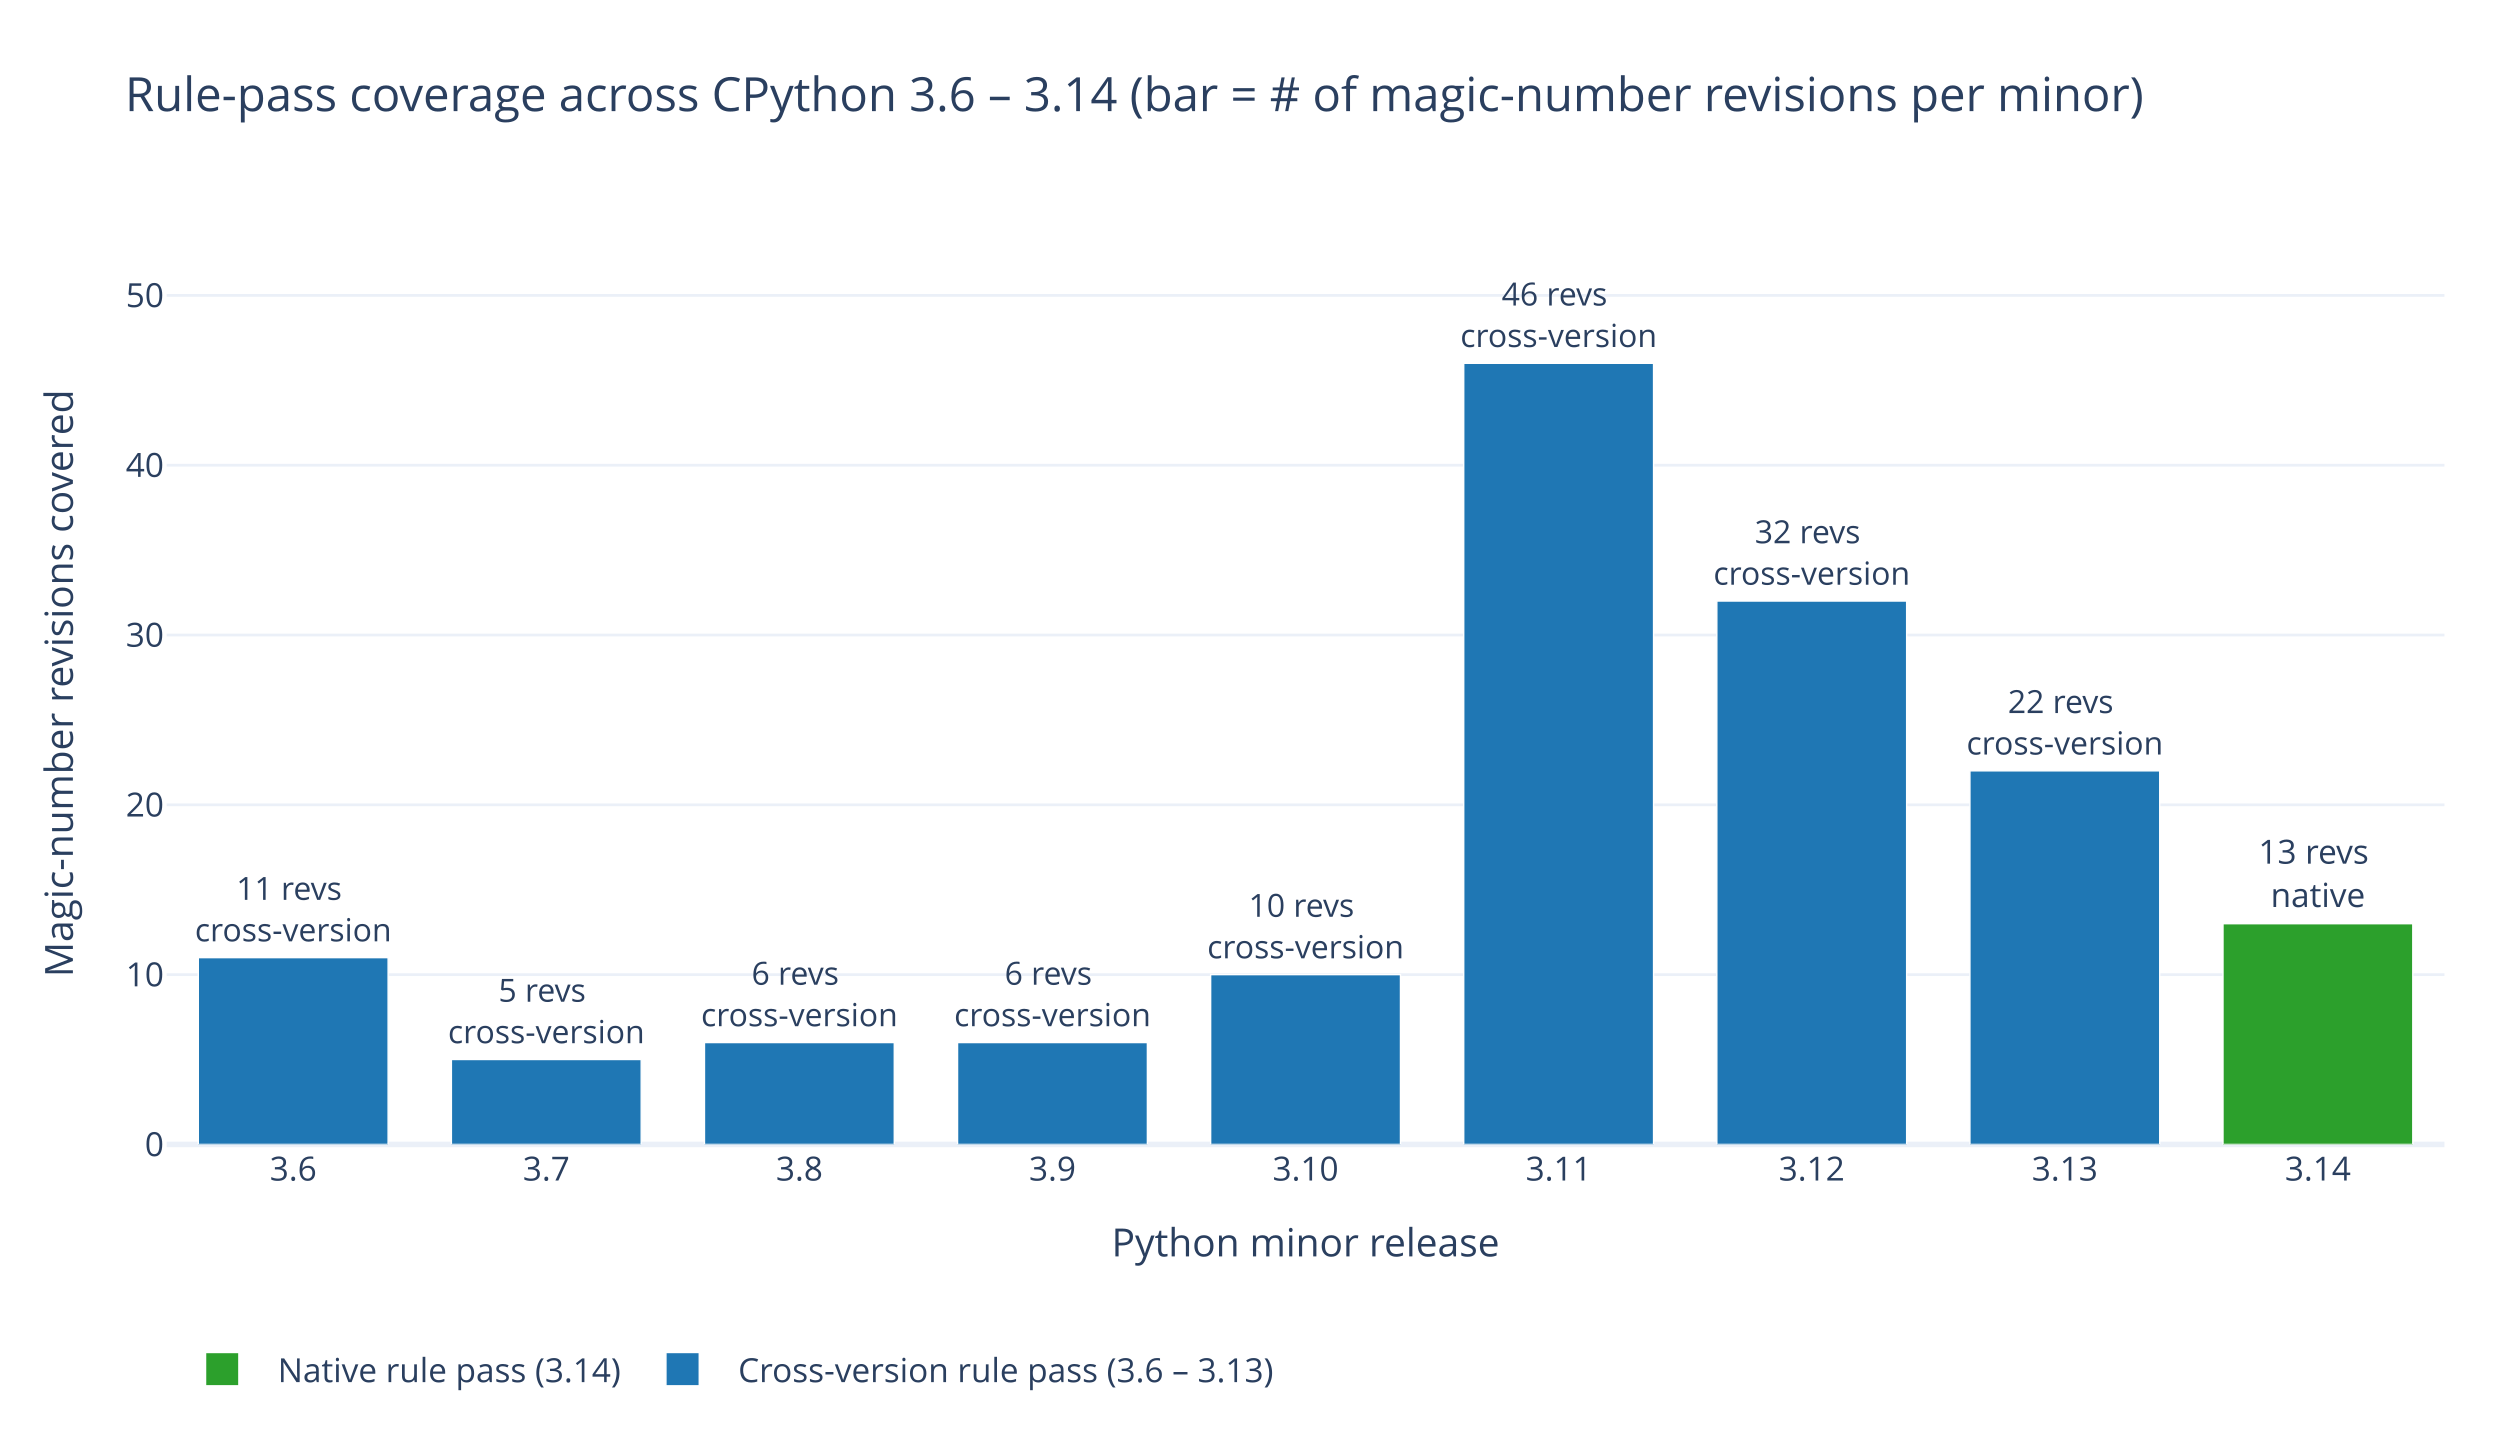
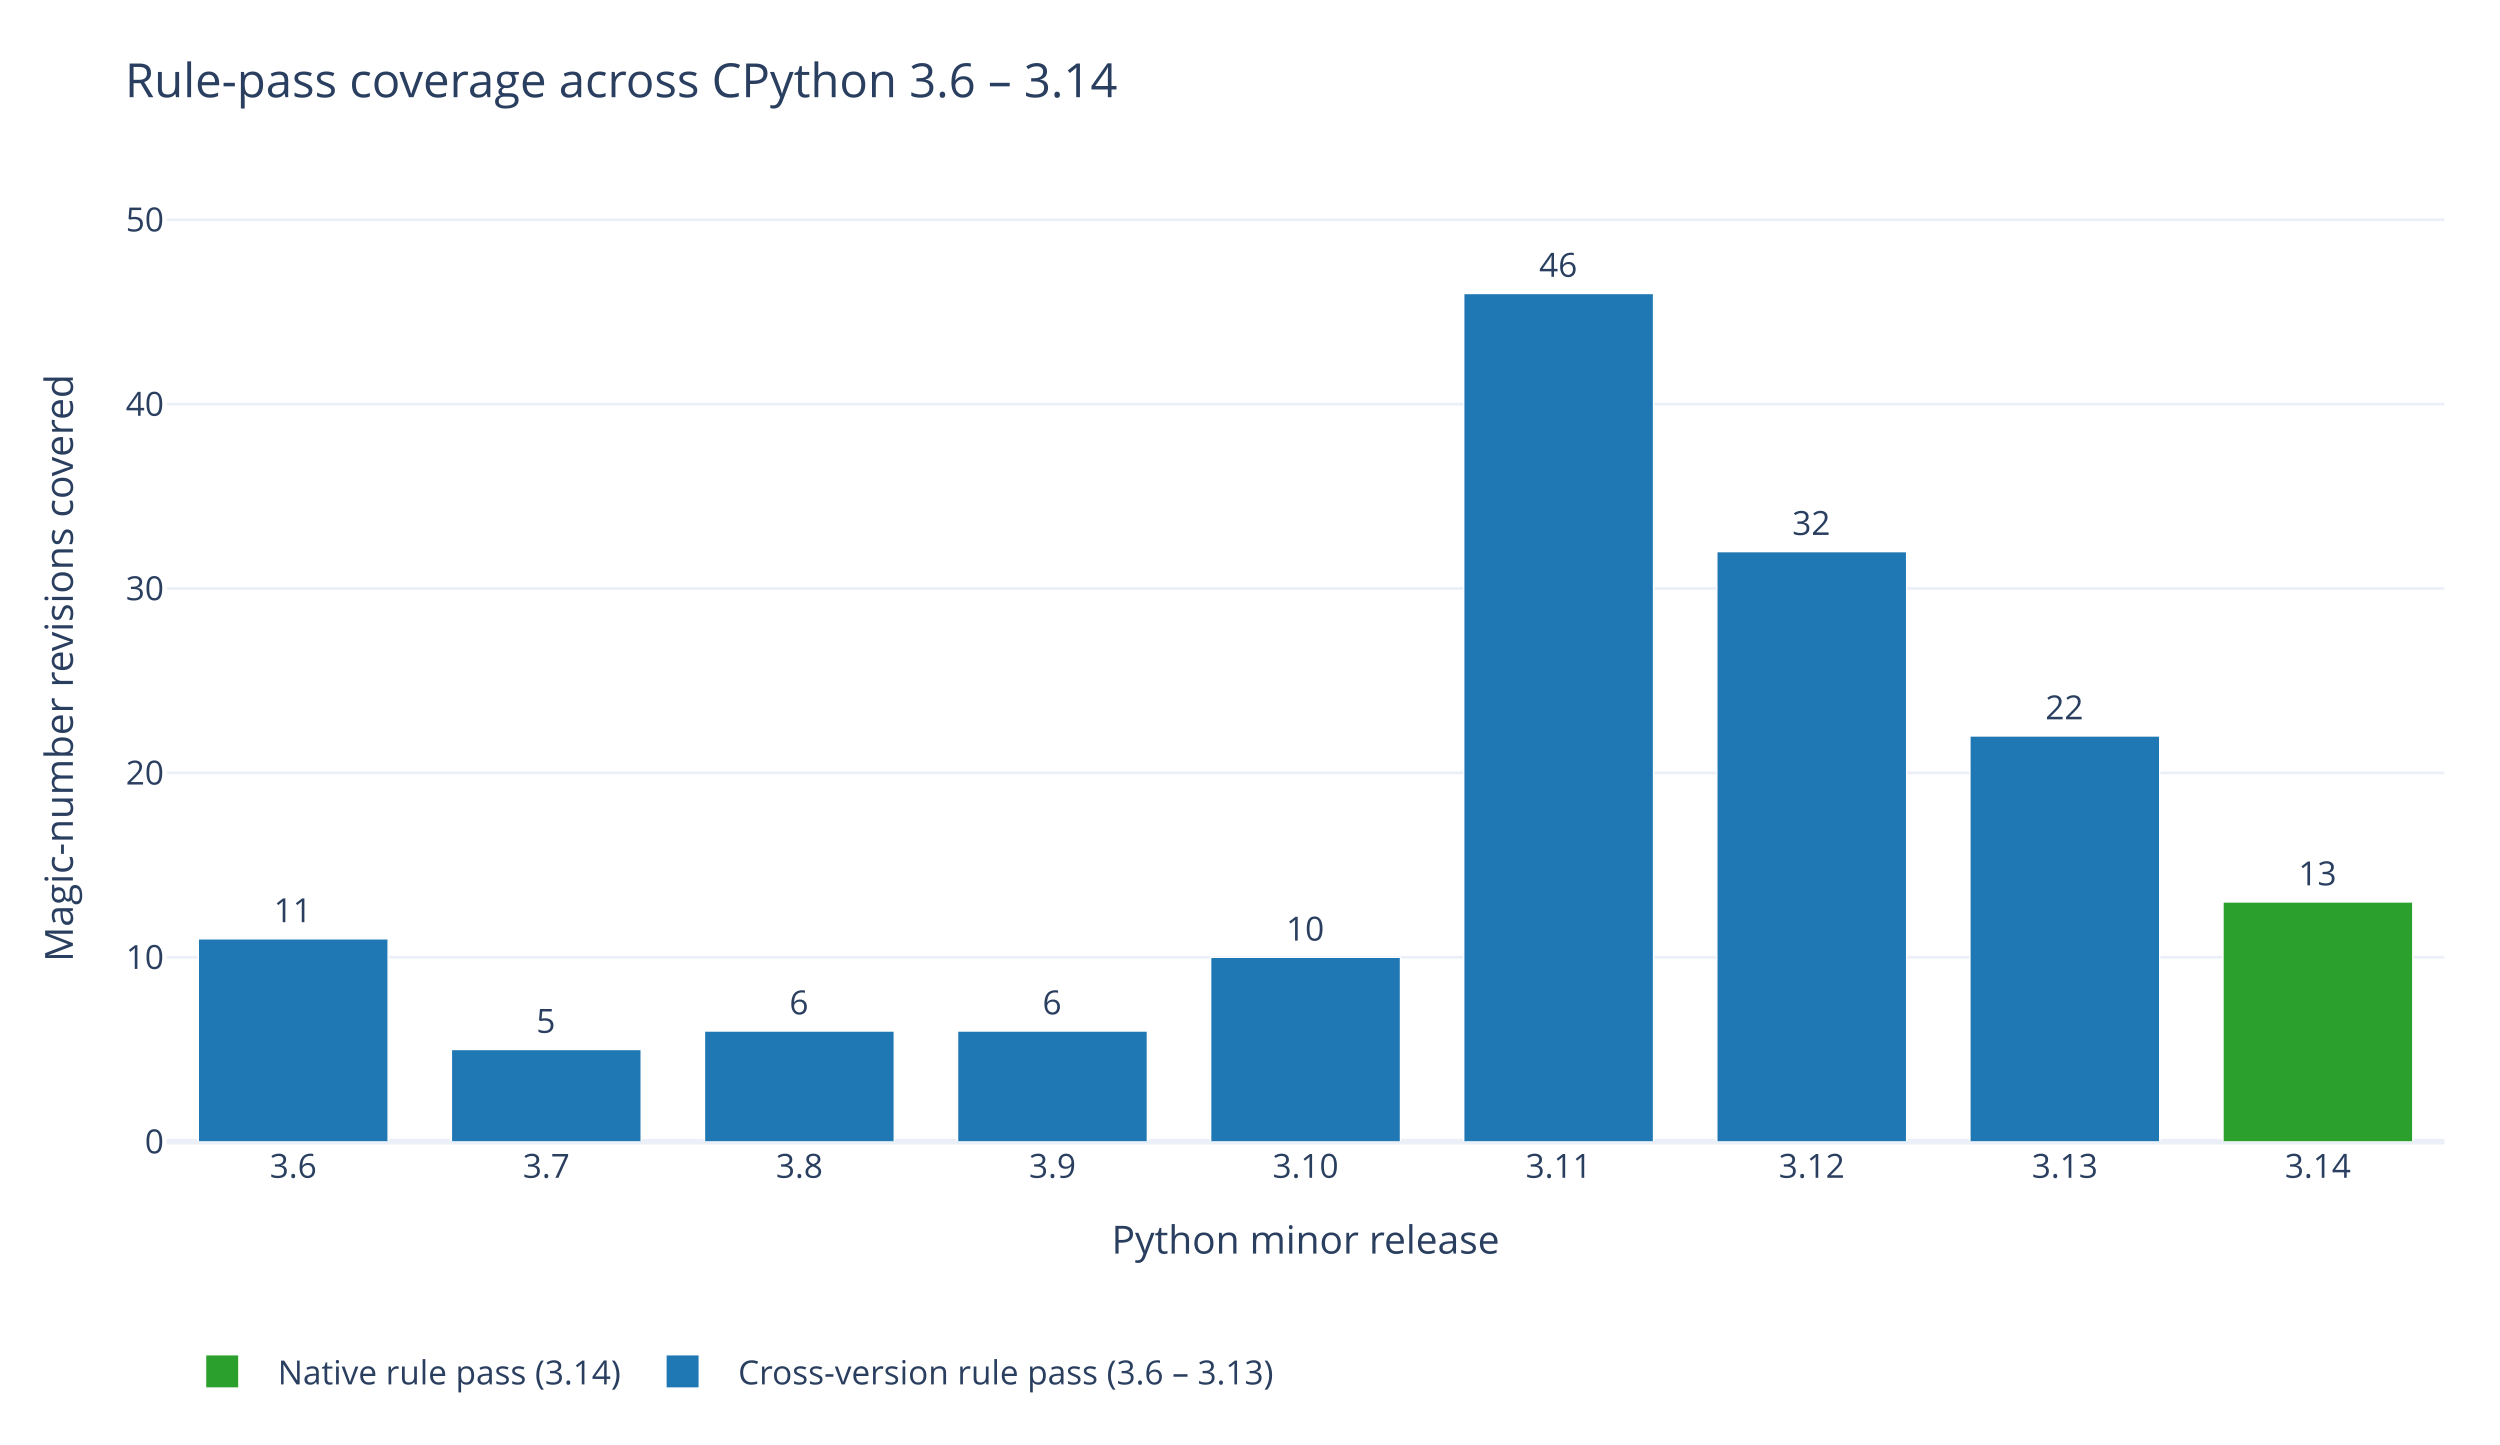
<svg xmlns="http://www.w3.org/2000/svg" class="main-svg" width="900" height="520" style="" viewBox="0 0 900 520">
  <rect x="0" y="0" width="900" height="520" style="fill: rgb(255, 255, 255); fill-opacity: 1;" />
  <defs id="defs-88a34a">
    <g class="clips">
      <clipPath id="clip88a34axyplot" class="plotclip">
-         <rect width="820" height="332" />
+         <rect width="820" height="341" />
      </clipPath>
      <clipPath class="axesclip" id="clip88a34ax">
        <rect x="60" y="0" width="820" height="520" />
      </clipPath>
      <clipPath class="axesclip" id="clip88a34ay">
-         <rect x="0" y="80" width="900" height="332" />
+         <rect x="0" y="70" width="900" height="341" />
      </clipPath>
      <clipPath class="axesclip" id="clip88a34axy">
-         <rect x="60" y="80" width="820" height="332" />
+         <rect x="60" y="70" width="820" height="341" />
      </clipPath>
    </g>
    <g class="gradients" />
    <g class="patterns" />
  </defs>
  <g class="bglayer" />
  <g class="layer-below">
    <g class="imagelayer" />
    <g class="shapelayer" />
  </g>
  <g class="cartesianlayer">
    <g class="subplot xy">
      <g class="layer-subplot">
        <g class="shapelayer" />
        <g class="imagelayer" />
      </g>
      <g class="minor-gridlayer">
        <g class="x" />
        <g class="y" />
      </g>
      <g class="gridlayer">
        <g class="x" />
        <g class="y">
-           <path class="ygrid crisp" transform="translate(0,350.87)" d="M60,0h820" style="stroke: rgb(235, 240, 248); stroke-opacity: 1; stroke-width: 1px;" />
-           <path class="ygrid crisp" transform="translate(0,289.74)" d="M60,0h820" style="stroke: rgb(235, 240, 248); stroke-opacity: 1; stroke-width: 1px;" />
-           <path class="ygrid crisp" transform="translate(0,228.61)" d="M60,0h820" style="stroke: rgb(235, 240, 248); stroke-opacity: 1; stroke-width: 1px;" />
-           <path class="ygrid crisp" transform="translate(0,167.48)" d="M60,0h820" style="stroke: rgb(235, 240, 248); stroke-opacity: 1; stroke-width: 1px;" />
-           <path class="ygrid crisp" transform="translate(0,106.35)" d="M60,0h820" style="stroke: rgb(235, 240, 248); stroke-opacity: 1; stroke-width: 1px;" />
+           <path class="ygrid crisp" transform="translate(0,344.62)" d="M60,0h820" style="stroke: rgb(235, 240, 248); stroke-opacity: 1; stroke-width: 1px;" />
+           <path class="ygrid crisp" transform="translate(0,278.24)" d="M60,0h820" style="stroke: rgb(235, 240, 248); stroke-opacity: 1; stroke-width: 1px;" />
+           <path class="ygrid crisp" transform="translate(0,211.86)" d="M60,0h820" style="stroke: rgb(235, 240, 248); stroke-opacity: 1; stroke-width: 1px;" />
+           <path class="ygrid crisp" transform="translate(0,145.48)" d="M60,0h820" style="stroke: rgb(235, 240, 248); stroke-opacity: 1; stroke-width: 1px;" />
+           <path class="ygrid crisp" transform="translate(0,79.1)" d="M60,0h820" style="stroke: rgb(235, 240, 248); stroke-opacity: 1; stroke-width: 1px;" />
        </g>
      </g>
      <g class="zerolinelayer">
-         <path class="yzl zl crisp" transform="translate(0,412)" d="M60,0h820" style="stroke: rgb(235, 240, 248); stroke-opacity: 1; stroke-width: 2px;" />
+         <path class="yzl zl crisp" transform="translate(0,411)" d="M60,0h820" style="stroke: rgb(235, 240, 248); stroke-opacity: 1; stroke-width: 2px;" />
      </g>
      <g class="layer-between">
        <g class="shapelayer" />
        <g class="imagelayer" />
      </g>
      <path class="xlines-below" />
      <path class="ylines-below" />
      <g class="overlines-below" />
      <g class="xaxislayer-below" />
      <g class="yaxislayer-below" />
      <g class="overaxes-below" />
      <g class="overplot">
-         <g class="xy" transform="translate(60,80)" clip-path="url(#clip88a34axyplot)">
+         <g class="xy" transform="translate(60,70)" clip-path="url(#clip88a34axyplot)">
          <g class="barlayer mlayer">
            <g class="trace bars" style="opacity: 1;">
              <g class="points">
                <g class="point">
-                   <path d="M11.39,332V264.76H79.72V332Z" style="vector-effect: none; opacity: 1; stroke-width: 0.5px; fill: rgb(31, 119, 180); fill-opacity: 1; stroke: rgb(255, 255, 255); stroke-opacity: 1;" />
-                   <text class="bartext bartext-outside" text-anchor="middle" data-notex="1" x="0" y="0" style="font-family: 'Open Sans', verdana, arial, sans-serif; font-size: 12px; fill: rgb(42, 63, 95); fill-opacity: 1; white-space: pre;" transform="translate(45.555,243.9445)scale(0.957338)">
-                     <tspan class="line" dy="0em" x="0" y="0">11 revs</tspan>
-                     <tspan class="line" dy="1.3em" x="0" y="0">cross-version</tspan>
-                   </text>
-                 </g>
-                 <g class="point">
-                   <path d="M102.5,332V301.43H170.83V332Z" style="vector-effect: none; opacity: 1; stroke-width: 0.5px; fill: rgb(31, 119, 180); fill-opacity: 1; stroke: rgb(255, 255, 255); stroke-opacity: 1;" />
-                   <text class="bartext bartext-outside" text-anchor="middle" data-notex="1" x="0" y="0" style="font-family: 'Open Sans', verdana, arial, sans-serif; font-size: 12px; fill: rgb(42, 63, 95); fill-opacity: 1; white-space: pre;" transform="translate(136.665,280.6145)scale(0.957338)">
-                     <tspan class="line" dy="0em" x="0" y="0">5 revs</tspan>
-                     <tspan class="line" dy="1.3em" x="0" y="0">cross-version</tspan>
-                   </text>
-                 </g>
-                 <g class="point">
-                   <path d="M193.61,332V295.32H261.94V332Z" style="vector-effect: none; opacity: 1; stroke-width: 0.5px; fill: rgb(31, 119, 180); fill-opacity: 1; stroke: rgb(255, 255, 255); stroke-opacity: 1;" />
-                   <text class="bartext bartext-outside" text-anchor="middle" data-notex="1" x="0" y="0" style="font-family: 'Open Sans', verdana, arial, sans-serif; font-size: 12px; fill: rgb(42, 63, 95); fill-opacity: 1; white-space: pre;" transform="translate(227.775,274.5045)scale(0.957338)">
-                     <tspan class="line" dy="0em" x="0" y="0">6 revs</tspan>
-                     <tspan class="line" dy="1.3em" x="0" y="0">cross-version</tspan>
-                   </text>
-                 </g>
-                 <g class="point">
-                   <path d="M284.72,332V295.32H353.06V332Z" style="vector-effect: none; opacity: 1; stroke-width: 0.5px; fill: rgb(31, 119, 180); fill-opacity: 1; stroke: rgb(255, 255, 255); stroke-opacity: 1;" />
-                   <text class="bartext bartext-outside" text-anchor="middle" data-notex="1" x="0" y="0" style="font-family: 'Open Sans', verdana, arial, sans-serif; font-size: 12px; fill: rgb(42, 63, 95); fill-opacity: 1; white-space: pre;" transform="translate(318.89,274.5019)scale(0.9574781)">
-                     <tspan class="line" dy="0em" x="0" y="0">6 revs</tspan>
-                     <tspan class="line" dy="1.3em" x="0" y="0">cross-version</tspan>
-                   </text>
-                 </g>
-                 <g class="point">
-                   <path d="M375.83,332V270.87H444.17V332Z" style="vector-effect: none; opacity: 1; stroke-width: 0.5px; fill: rgb(31, 119, 180); fill-opacity: 1; stroke: rgb(255, 255, 255); stroke-opacity: 1;" />
-                   <text class="bartext bartext-outside" text-anchor="middle" data-notex="1" x="0" y="0" style="font-family: 'Open Sans', verdana, arial, sans-serif; font-size: 12px; fill: rgb(42, 63, 95); fill-opacity: 1; white-space: pre;" transform="translate(410,250.0519)scale(0.9574781)">
-                     <tspan class="line" dy="0em" x="0" y="0">10 revs</tspan>
-                     <tspan class="line" dy="1.3em" x="0" y="0">cross-version</tspan>
-                   </text>
-                 </g>
-                 <g class="point">
-                   <path d="M466.94,332V50.8H535.28V332Z" style="vector-effect: none; opacity: 1; stroke-width: 0.5px; fill: rgb(31, 119, 180); fill-opacity: 1; stroke: rgb(255, 255, 255); stroke-opacity: 1;" />
-                   <text class="bartext bartext-outside" text-anchor="middle" data-notex="1" x="0" y="0" style="font-family: 'Open Sans', verdana, arial, sans-serif; font-size: 12px; fill: rgb(42, 63, 95); fill-opacity: 1; white-space: pre;" transform="translate(501.11,29.98193)scale(0.9574781)">
-                     <tspan class="line" dy="0em" x="0" y="0">46 revs</tspan>
-                     <tspan class="line" dy="1.3em" x="0" y="0">cross-version</tspan>
-                   </text>
-                 </g>
-                 <g class="point">
-                   <path d="M558.06,332V136.38H626.39V332Z" style="vector-effect: none; opacity: 1; stroke-width: 0.5px; fill: rgb(31, 119, 180); fill-opacity: 1; stroke: rgb(255, 255, 255); stroke-opacity: 1;" />
-                   <text class="bartext bartext-outside" text-anchor="middle" data-notex="1" x="0" y="0" style="font-family: 'Open Sans', verdana, arial, sans-serif; font-size: 12px; fill: rgb(42, 63, 95); fill-opacity: 1; white-space: pre;" transform="translate(592.225,115.5645)scale(0.957338)">
-                     <tspan class="line" dy="0em" x="0" y="0">32 revs</tspan>
-                     <tspan class="line" dy="1.3em" x="0" y="0">cross-version</tspan>
-                   </text>
-                 </g>
-                 <g class="point">
-                   <path d="M649.17,332V197.51H717.5V332Z" style="vector-effect: none; opacity: 1; stroke-width: 0.5px; fill: rgb(31, 119, 180); fill-opacity: 1; stroke: rgb(255, 255, 255); stroke-opacity: 1;" />
-                   <text class="bartext bartext-outside" text-anchor="middle" data-notex="1" x="0" y="0" style="font-family: 'Open Sans', verdana, arial, sans-serif; font-size: 12px; fill: rgb(42, 63, 95); fill-opacity: 1; white-space: pre;" transform="translate(683.335,176.6945)scale(0.957338)">
-                     <tspan class="line" dy="0em" x="0" y="0">22 revs</tspan>
-                     <tspan class="line" dy="1.3em" x="0" y="0">cross-version</tspan>
-                   </text>
-                 </g>
-                 <g class="point">
-                   <path d="M740.28,332V252.53H808.61V332Z" style="vector-effect: none; opacity: 1; stroke-width: 0.5px; fill: rgb(44, 160, 44); fill-opacity: 1; stroke: rgb(255, 255, 255); stroke-opacity: 1;" />
-                   <text class="bartext bartext-outside" text-anchor="middle" data-notex="1" x="0" y="0" style="font-family: 'Open Sans', verdana, arial, sans-serif; font-size: 12px; fill: rgb(42, 63, 95); fill-opacity: 1; white-space: pre;" transform="translate(774.445,230.9206)">
-                     <tspan class="line" dy="0em" x="0" y="0">13 revs</tspan>
-                     <tspan class="line" dy="1.3em" x="0" y="0">native</tspan>
-                   </text>
+                   <path d="M11.39,341V267.98H79.72V341Z" style="vector-effect: none; opacity: 1; stroke-width: 0.5px; fill: rgb(31, 119, 180); fill-opacity: 1; stroke: rgb(255, 255, 255); stroke-opacity: 1;" />
+                   <text class="bartext bartext-outside" text-anchor="middle" data-notex="1" x="0" y="0" style="font-family: 'Open Sans', verdana, arial, sans-serif; font-size: 12px; fill: rgb(42, 63, 95); fill-opacity: 1; white-space: pre;" transform="translate(45.39875,261.98)">11</text>
+                 </g>
+                 <g class="point">
+                   <path d="M102.5,341V307.81H170.83V341Z" style="vector-effect: none; opacity: 1; stroke-width: 0.5px; fill: rgb(31, 119, 180); fill-opacity: 1; stroke: rgb(255, 255, 255); stroke-opacity: 1;" />
+                   <text class="bartext bartext-outside" text-anchor="middle" data-notex="1" x="0" y="0" style="font-family: 'Open Sans', verdana, arial, sans-serif; font-size: 12px; fill: rgb(42, 63, 95); fill-opacity: 1; white-space: pre;" transform="translate(136.5009,301.81)">5</text>
+                 </g>
+                 <g class="point">
+                   <path d="M193.61,341V301.17H261.94V341Z" style="vector-effect: none; opacity: 1; stroke-width: 0.5px; fill: rgb(31, 119, 180); fill-opacity: 1; stroke: rgb(255, 255, 255); stroke-opacity: 1;" />
+                   <text class="bartext bartext-outside" text-anchor="middle" data-notex="1" x="0" y="0" style="font-family: 'Open Sans', verdana, arial, sans-serif; font-size: 12px; fill: rgb(42, 63, 95); fill-opacity: 1; white-space: pre;" transform="translate(227.6109,295.17)">6</text>
+                 </g>
+                 <g class="point">
+                   <path d="M284.72,341V301.17H353.06V341Z" style="vector-effect: none; opacity: 1; stroke-width: 0.5px; fill: rgb(31, 119, 180); fill-opacity: 1; stroke: rgb(255, 255, 255); stroke-opacity: 1;" />
+                   <text class="bartext bartext-outside" text-anchor="middle" data-notex="1" x="0" y="0" style="font-family: 'Open Sans', verdana, arial, sans-serif; font-size: 12px; fill: rgb(42, 63, 95); fill-opacity: 1; white-space: pre;" transform="translate(318.7259,295.17)">6</text>
+                 </g>
+                 <g class="point">
+                   <path d="M375.83,341V274.62H444.17V341Z" style="vector-effect: none; opacity: 1; stroke-width: 0.5px; fill: rgb(31, 119, 180); fill-opacity: 1; stroke: rgb(255, 255, 255); stroke-opacity: 1;" />
+                   <text class="bartext bartext-outside" text-anchor="middle" data-notex="1" x="0" y="0" style="font-family: 'Open Sans', verdana, arial, sans-serif; font-size: 12px; fill: rgb(42, 63, 95); fill-opacity: 1; white-space: pre;" transform="translate(409.8438,268.62)">10</text>
+                 </g>
+                 <g class="point">
+                   <path d="M466.94,341V35.65H535.28V341Z" style="vector-effect: none; opacity: 1; stroke-width: 0.5px; fill: rgb(31, 119, 180); fill-opacity: 1; stroke: rgb(255, 255, 255); stroke-opacity: 1;" />
+                   <text class="bartext bartext-outside" text-anchor="middle" data-notex="1" x="0" y="0" style="font-family: 'Open Sans', verdana, arial, sans-serif; font-size: 12px; fill: rgb(42, 63, 95); fill-opacity: 1; white-space: pre;" transform="translate(500.9538,29.65)">46</text>
+                 </g>
+                 <g class="point">
+                   <path d="M558.06,341V128.58H626.39V341Z" style="vector-effect: none; opacity: 1; stroke-width: 0.5px; fill: rgb(31, 119, 180); fill-opacity: 1; stroke: rgb(255, 255, 255); stroke-opacity: 1;" />
+                   <text class="bartext bartext-outside" text-anchor="middle" data-notex="1" x="0" y="0" style="font-family: 'Open Sans', verdana, arial, sans-serif; font-size: 12px; fill: rgb(42, 63, 95); fill-opacity: 1; white-space: pre;" transform="translate(592.0687,122.58)">32</text>
+                 </g>
+                 <g class="point">
+                   <path d="M649.17,341V194.96H717.5V341Z" style="vector-effect: none; opacity: 1; stroke-width: 0.5px; fill: rgb(31, 119, 180); fill-opacity: 1; stroke: rgb(255, 255, 255); stroke-opacity: 1;" />
+                   <text class="bartext bartext-outside" text-anchor="middle" data-notex="1" x="0" y="0" style="font-family: 'Open Sans', verdana, arial, sans-serif; font-size: 12px; fill: rgb(42, 63, 95); fill-opacity: 1; white-space: pre;" transform="translate(683.1788,188.96)">22</text>
+                 </g>
+                 <g class="point">
+                   <path d="M740.28,341V254.71H808.61V341Z" style="vector-effect: none; opacity: 1; stroke-width: 0.5px; fill: rgb(44, 160, 44); fill-opacity: 1; stroke: rgb(255, 255, 255); stroke-opacity: 1;" />
+                   <text class="bartext bartext-outside" text-anchor="middle" data-notex="1" x="0" y="0" style="font-family: 'Open Sans', verdana, arial, sans-serif; font-size: 12px; fill: rgb(42, 63, 95); fill-opacity: 1; white-space: pre;" transform="translate(774.2887,248.71)">13</text>
                </g>
              </g>
            </g>
            <g class="trace bars" style="opacity: 1;">
              <g class="points">
                <g class="point">
                  <path d="M0,0Z" style="vector-effect: none; opacity: 1; stroke-width: 0px; fill: rgb(44, 160, 44); fill-opacity: 1; stroke: rgb(255, 255, 255); stroke-opacity: 1;" />
                </g>
              </g>
            </g>
            <g class="trace bars" style="opacity: 1;">
              <g class="points">
                <g class="point">
                  <path d="M0,0Z" style="vector-effect: none; opacity: 1; stroke-width: 0px; fill: rgb(31, 119, 180); fill-opacity: 1; stroke: rgb(255, 255, 255); stroke-opacity: 1;" />
                </g>
              </g>
            </g>
          </g>
        </g>
      </g>
      <g class="zerolinelayer-above" />
      <path class="xlines-above crisp" d="M0,0" style="fill: none;" />
      <path class="ylines-above crisp" d="M0,0" style="fill: none;" />
      <g class="overlines-above" />
      <g class="xaxislayer-above">
        <g class="xtick">
-           <text text-anchor="middle" x="0" y="425" transform="translate(105.56,0)" style="font-family: 'Open Sans', verdana, arial, sans-serif; font-size: 12px; fill: rgb(42, 63, 95); fill-opacity: 1; white-space: pre;">3.6</text>
-         </g>
-         <g class="xtick">
-           <text text-anchor="middle" x="0" y="425" transform="translate(196.67,0)" style="font-family: 'Open Sans', verdana, arial, sans-serif; font-size: 12px; fill: rgb(42, 63, 95); fill-opacity: 1; white-space: pre;">3.7</text>
-         </g>
-         <g class="xtick">
-           <text text-anchor="middle" x="0" y="425" transform="translate(287.78,0)" style="font-family: 'Open Sans', verdana, arial, sans-serif; font-size: 12px; fill: rgb(42, 63, 95); fill-opacity: 1; white-space: pre;">3.8</text>
-         </g>
-         <g class="xtick">
-           <text text-anchor="middle" x="0" y="425" transform="translate(378.89,0)" style="font-family: 'Open Sans', verdana, arial, sans-serif; font-size: 12px; fill: rgb(42, 63, 95); fill-opacity: 1; white-space: pre;">3.9</text>
-         </g>
-         <g class="xtick">
-           <text text-anchor="middle" x="0" y="425" transform="translate(470,0)" style="font-family: 'Open Sans', verdana, arial, sans-serif; font-size: 12px; fill: rgb(42, 63, 95); fill-opacity: 1; white-space: pre;">3.10</text>
-         </g>
-         <g class="xtick">
-           <text text-anchor="middle" x="0" y="425" transform="translate(561.11,0)" style="font-family: 'Open Sans', verdana, arial, sans-serif; font-size: 12px; fill: rgb(42, 63, 95); fill-opacity: 1; white-space: pre;">3.11</text>
-         </g>
-         <g class="xtick">
-           <text text-anchor="middle" x="0" y="425" transform="translate(652.22,0)" style="font-family: 'Open Sans', verdana, arial, sans-serif; font-size: 12px; fill: rgb(42, 63, 95); fill-opacity: 1; white-space: pre;">3.12</text>
-         </g>
-         <g class="xtick">
-           <text text-anchor="middle" x="0" y="425" transform="translate(743.33,0)" style="font-family: 'Open Sans', verdana, arial, sans-serif; font-size: 12px; fill: rgb(42, 63, 95); fill-opacity: 1; white-space: pre;">3.13</text>
-         </g>
-         <g class="xtick">
-           <text text-anchor="middle" x="0" y="425" transform="translate(834.44,0)" style="font-family: 'Open Sans', verdana, arial, sans-serif; font-size: 12px; fill: rgb(42, 63, 95); fill-opacity: 1; white-space: pre;">3.14</text>
+           <text text-anchor="middle" x="0" y="424" transform="translate(105.56,0)" style="font-family: 'Open Sans', verdana, arial, sans-serif; font-size: 12px; fill: rgb(42, 63, 95); fill-opacity: 1; white-space: pre;">3.6</text>
+         </g>
+         <g class="xtick">
+           <text text-anchor="middle" x="0" y="424" transform="translate(196.67,0)" style="font-family: 'Open Sans', verdana, arial, sans-serif; font-size: 12px; fill: rgb(42, 63, 95); fill-opacity: 1; white-space: pre;">3.7</text>
+         </g>
+         <g class="xtick">
+           <text text-anchor="middle" x="0" y="424" transform="translate(287.78,0)" style="font-family: 'Open Sans', verdana, arial, sans-serif; font-size: 12px; fill: rgb(42, 63, 95); fill-opacity: 1; white-space: pre;">3.8</text>
+         </g>
+         <g class="xtick">
+           <text text-anchor="middle" x="0" y="424" transform="translate(378.89,0)" style="font-family: 'Open Sans', verdana, arial, sans-serif; font-size: 12px; fill: rgb(42, 63, 95); fill-opacity: 1; white-space: pre;">3.9</text>
+         </g>
+         <g class="xtick">
+           <text text-anchor="middle" x="0" y="424" transform="translate(470,0)" style="font-family: 'Open Sans', verdana, arial, sans-serif; font-size: 12px; fill: rgb(42, 63, 95); fill-opacity: 1; white-space: pre;">3.10</text>
+         </g>
+         <g class="xtick">
+           <text text-anchor="middle" x="0" y="424" transform="translate(561.11,0)" style="font-family: 'Open Sans', verdana, arial, sans-serif; font-size: 12px; fill: rgb(42, 63, 95); fill-opacity: 1; white-space: pre;">3.11</text>
+         </g>
+         <g class="xtick">
+           <text text-anchor="middle" x="0" y="424" transform="translate(652.22,0)" style="font-family: 'Open Sans', verdana, arial, sans-serif; font-size: 12px; fill: rgb(42, 63, 95); fill-opacity: 1; white-space: pre;">3.12</text>
+         </g>
+         <g class="xtick">
+           <text text-anchor="middle" x="0" y="424" transform="translate(743.33,0)" style="font-family: 'Open Sans', verdana, arial, sans-serif; font-size: 12px; fill: rgb(42, 63, 95); fill-opacity: 1; white-space: pre;">3.13</text>
+         </g>
+         <g class="xtick">
+           <text text-anchor="middle" x="0" y="424" transform="translate(834.44,0)" style="font-family: 'Open Sans', verdana, arial, sans-serif; font-size: 12px; fill: rgb(42, 63, 95); fill-opacity: 1; white-space: pre;">3.14</text>
        </g>
      </g>
      <g class="yaxislayer-above">
        <g class="ytick">
-           <text text-anchor="end" x="59" y="4.2" transform="translate(0,412)" style="font-family: 'Open Sans', verdana, arial, sans-serif; font-size: 12px; fill: rgb(42, 63, 95); fill-opacity: 1; white-space: pre;">0</text>
-         </g>
-         <g class="ytick">
-           <text text-anchor="end" x="59" y="4.2" style="font-family: 'Open Sans', verdana, arial, sans-serif; font-size: 12px; fill: rgb(42, 63, 95); fill-opacity: 1; white-space: pre;" transform="translate(0,350.87)">10</text>
-         </g>
-         <g class="ytick">
-           <text text-anchor="end" x="59" y="4.2" style="font-family: 'Open Sans', verdana, arial, sans-serif; font-size: 12px; fill: rgb(42, 63, 95); fill-opacity: 1; white-space: pre;" transform="translate(0,289.74)">20</text>
-         </g>
-         <g class="ytick">
-           <text text-anchor="end" x="59" y="4.2" style="font-family: 'Open Sans', verdana, arial, sans-serif; font-size: 12px; fill: rgb(42, 63, 95); fill-opacity: 1; white-space: pre;" transform="translate(0,228.61)">30</text>
-         </g>
-         <g class="ytick">
-           <text text-anchor="end" x="59" y="4.2" style="font-family: 'Open Sans', verdana, arial, sans-serif; font-size: 12px; fill: rgb(42, 63, 95); fill-opacity: 1; white-space: pre;" transform="translate(0,167.48)">40</text>
-         </g>
-         <g class="ytick">
-           <text text-anchor="end" x="59" y="4.2" style="font-family: 'Open Sans', verdana, arial, sans-serif; font-size: 12px; fill: rgb(42, 63, 95); fill-opacity: 1; white-space: pre;" transform="translate(0,106.35)">50</text>
+           <text text-anchor="end" x="59" y="4.2" transform="translate(0,411)" style="font-family: 'Open Sans', verdana, arial, sans-serif; font-size: 12px; fill: rgb(42, 63, 95); fill-opacity: 1; white-space: pre;">0</text>
+         </g>
+         <g class="ytick">
+           <text text-anchor="end" x="59" y="4.2" style="font-family: 'Open Sans', verdana, arial, sans-serif; font-size: 12px; fill: rgb(42, 63, 95); fill-opacity: 1; white-space: pre;" transform="translate(0,344.62)">10</text>
+         </g>
+         <g class="ytick">
+           <text text-anchor="end" x="59" y="4.2" style="font-family: 'Open Sans', verdana, arial, sans-serif; font-size: 12px; fill: rgb(42, 63, 95); fill-opacity: 1; white-space: pre;" transform="translate(0,278.24)">20</text>
+         </g>
+         <g class="ytick">
+           <text text-anchor="end" x="59" y="4.2" style="font-family: 'Open Sans', verdana, arial, sans-serif; font-size: 12px; fill: rgb(42, 63, 95); fill-opacity: 1; white-space: pre;" transform="translate(0,211.86)">30</text>
+         </g>
+         <g class="ytick">
+           <text text-anchor="end" x="59" y="4.2" style="font-family: 'Open Sans', verdana, arial, sans-serif; font-size: 12px; fill: rgb(42, 63, 95); fill-opacity: 1; white-space: pre;" transform="translate(0,145.48)">40</text>
+         </g>
+         <g class="ytick">
+           <text text-anchor="end" x="59" y="4.2" style="font-family: 'Open Sans', verdana, arial, sans-serif; font-size: 12px; fill: rgb(42, 63, 95); fill-opacity: 1; white-space: pre;" transform="translate(0,79.1)">50</text>
        </g>
      </g>
      <g class="overaxes-above" />
    </g>
  </g>
  <g class="polarlayer" />
  <g class="smithlayer" />
  <g class="ternarylayer" />
  <g class="geolayer" />
  <g class="funnelarealayer" />
  <g class="pielayer" />
  <g class="iciclelayer" />
  <g class="treemaplayer" />
  <g class="sunburstlayer" />
  <g class="glimages" />
  <defs id="topdefs-88a34a">
    <g class="clips" />
    <clipPath id="legend88a34a">
      <rect width="402" height="29" x="0" y="0" />
    </clipPath>
  </defs>
  <g class="layer-above">
    <g class="imagelayer" />
    <g class="shapelayer" />
  </g>
  <g class="infolayer">
-     <g class="legend" pointer-events="all" transform="translate(60,478.4)">
+     <g class="legend" pointer-events="all" transform="translate(60,479.2)">
      <rect class="bg" shape-rendering="crispEdges" style="stroke: rgb(68, 68, 68); stroke-opacity: 1; fill: rgb(255, 255, 255); fill-opacity: 1; stroke-width: 0px;" width="402" height="29" x="0" y="0" />
      <g class="scrollbox" transform="" clip-path="url(#legend88a34a)">
        <g class="groups">
          <g class="traces" transform="translate(0,14.5)" style="opacity: 1;">
            <text class="legendtext" text-anchor="start" x="40" y="4.68" style="font-family: 'Open Sans', verdana, arial, sans-serif; font-size: 12px; fill: rgb(42, 63, 95); fill-opacity: 1; white-space: pre;">Native rule pass (3.14)</text>
            <g class="layers" style="opacity: 1;">
              <g class="legendfill" />
              <g class="legendlines" />
              <g class="legendsymbols">
                <g class="legendpoints">
                  <path class="legendundefined" d="M6,6H-6V-6H6Z" transform="translate(20,0)" style="stroke-width: 0.5px; fill: rgb(44, 160, 44); fill-opacity: 1; stroke: rgb(255, 255, 255); stroke-opacity: 1;" />
                </g>
              </g>
            </g>
            <rect class="legendtoggle" x="0" y="-9.5" width="163.234" height="19" style="fill: rgb(0, 0, 0); fill-opacity: 0;" />
          </g>
          <g class="traces" transform="translate(165.7344,14.5)" style="opacity: 1;">
            <text class="legendtext" text-anchor="start" x="40" y="4.68" style="font-family: 'Open Sans', verdana, arial, sans-serif; font-size: 12px; fill: rgb(42, 63, 95); fill-opacity: 1; white-space: pre;">Cross-version rule pass (3.6 – 3.13)</text>
            <g class="layers" style="opacity: 1;">
              <g class="legendfill" />
              <g class="legendlines" />
              <g class="legendsymbols">
                <g class="legendpoints">
                  <path class="legendundefined" d="M6,6H-6V-6H6Z" transform="translate(20,0)" style="stroke-width: 0.5px; fill: rgb(31, 119, 180); fill-opacity: 1; stroke: rgb(255, 255, 255); stroke-opacity: 1;" />
                </g>
              </g>
            </g>
            <rect class="legendtoggle" x="0" y="-9.5" width="233.25" height="19" style="fill: rgb(0, 0, 0); fill-opacity: 0;" />
          </g>
        </g>
      </g>
      <rect class="scrollbar" rx="20" ry="3" width="0" height="0" style="fill: rgb(128, 139, 164); fill-opacity: 1;" x="0" y="0" />
    </g>
    <g class="g-gtitle">
-       <text class="gtitle" x="45" y="40" text-anchor="start" dy="0em" style="opacity: 1; font-family: 'Open Sans', verdana, arial, sans-serif; font-size: 17px; fill: rgb(42, 63, 95); fill-opacity: 1; white-space: pre;">Rule-pass coverage across CPython 3.6 – 3.14 (bar = # of magic-number revisions per minor)</text>
+       <text class="gtitle" x="45" y="35" text-anchor="start" dy="0em" style="opacity: 1; font-family: 'Open Sans', verdana, arial, sans-serif; font-size: 17px; fill: rgb(42, 63, 95); fill-opacity: 1; white-space: pre;">Rule-pass coverage across CPython 3.6 – 3.14</text>
    </g>
    <g class="g-xtitle">
-       <text class="xtitle" x="470" y="452.3" text-anchor="middle" style="opacity: 1; font-family: 'Open Sans', verdana, arial, sans-serif; font-size: 14px; fill: rgb(42, 63, 95); fill-opacity: 1; white-space: pre;">Python minor release</text>
+       <text class="xtitle" x="470" y="451.3" text-anchor="middle" style="opacity: 1; font-family: 'Open Sans', verdana, arial, sans-serif; font-size: 14px; fill: rgb(42, 63, 95); fill-opacity: 1; white-space: pre;">Python minor release</text>
    </g>
    <g class="g-ytitle">
-       <text class="ytitle" transform="rotate(-90,26.24063,246)" x="26.241" y="246" text-anchor="middle" style="opacity: 1; font-family: 'Open Sans', verdana, arial, sans-serif; font-size: 14px; fill: rgb(42, 63, 95); fill-opacity: 1; white-space: pre;">Magic-number revisions covered</text>
+       <text class="ytitle" transform="rotate(-90,26.24063,240.5)" x="26.241" y="240.5" text-anchor="middle" style="opacity: 1; font-family: 'Open Sans', verdana, arial, sans-serif; font-size: 14px; fill: rgb(42, 63, 95); fill-opacity: 1; white-space: pre;">Magic-number revisions covered</text>
    </g>
  </g>
</svg>
